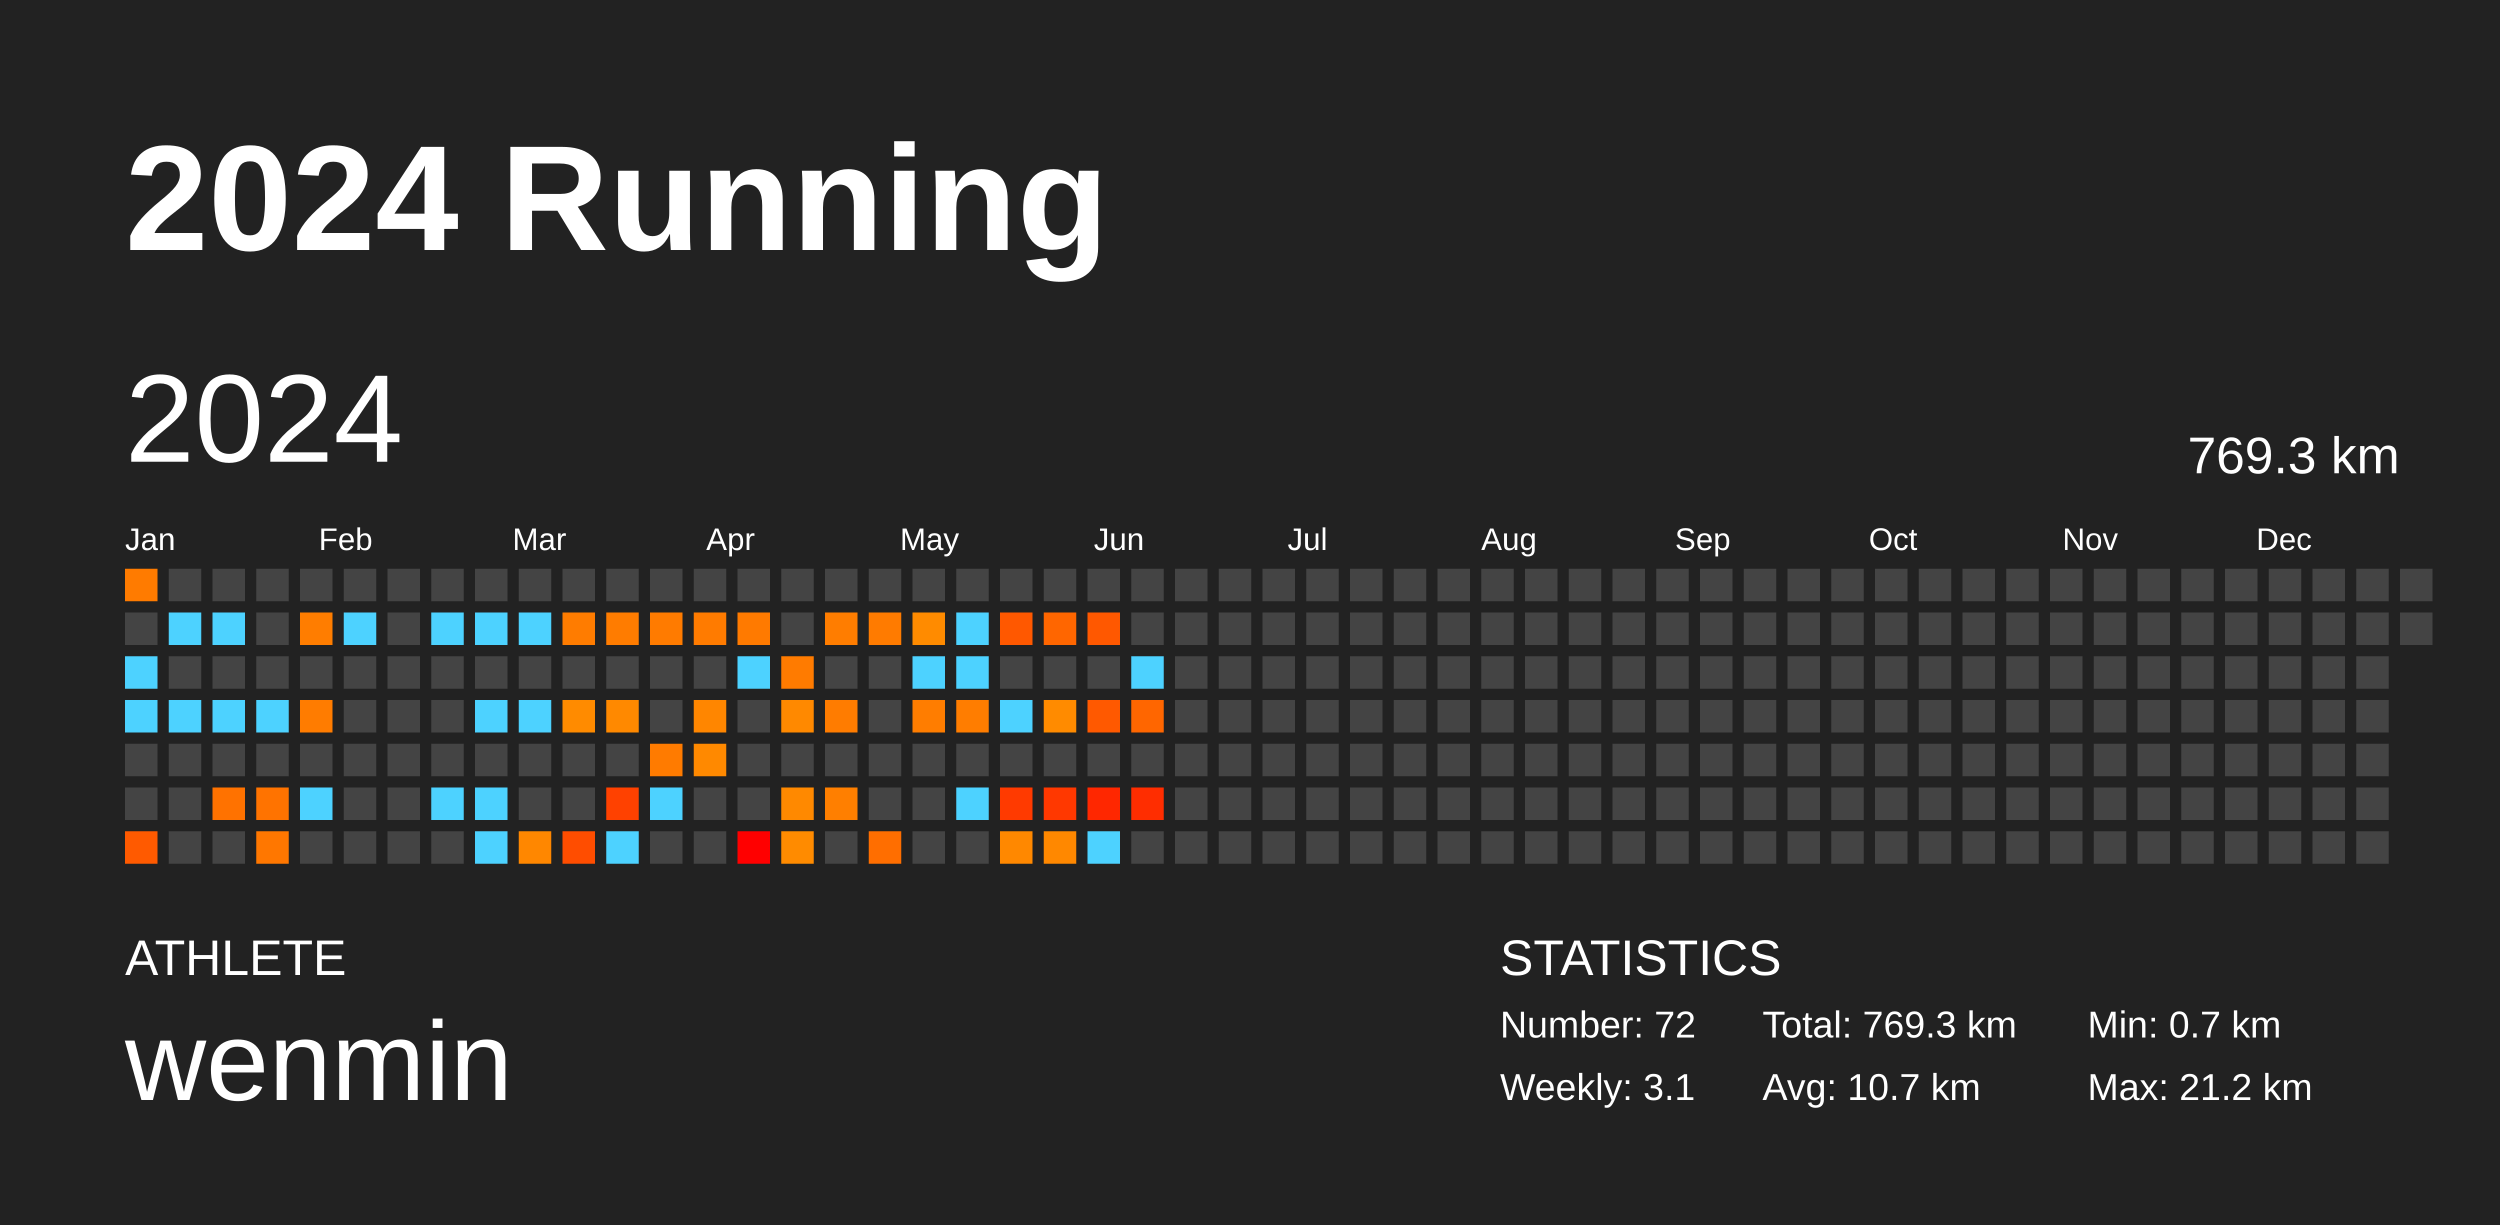
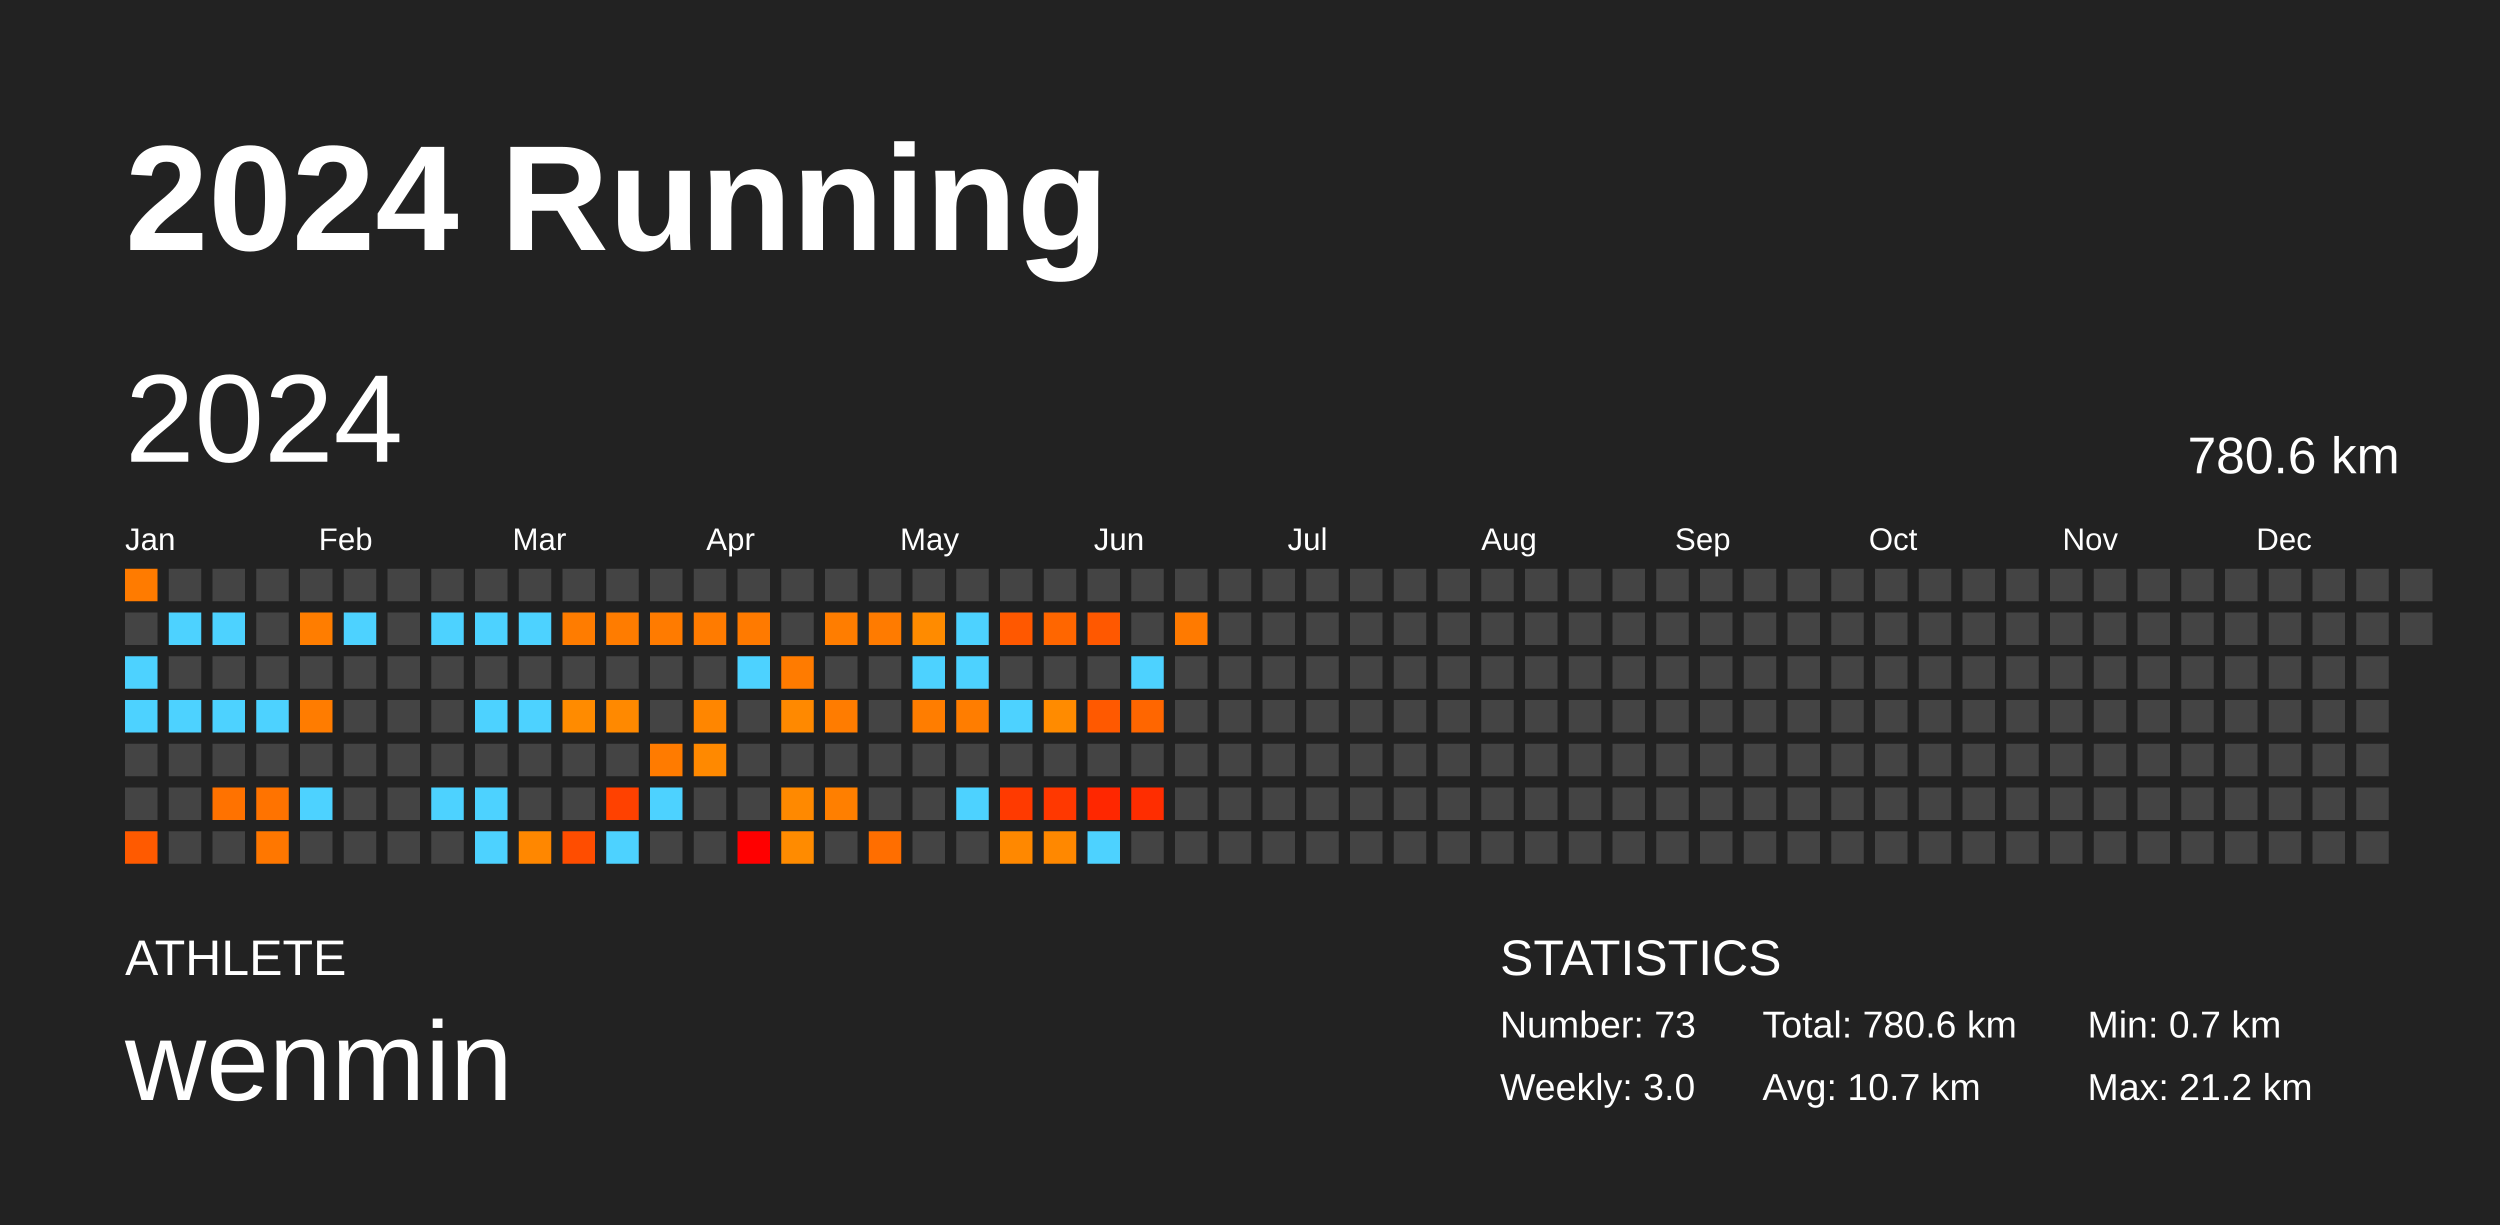
<svg xmlns="http://www.w3.org/2000/svg" baseProfile="full" height="98mm" version="1.1" viewBox="0,0,200,98" width="200mm">
  <defs />
  <rect fill="#222222" height="98" width="200" x="0" y="0" />
  <text fill="#FFFFFF" style="font-size:12px; font-family:Arial; font-weight:bold;" x="10" y="20">2024 Running</text>
  <text fill="#FFFFFF" style="font-size:4px; font-family:Arial" x="10" y="78">ATHLETE</text>
  <text fill="#FFFFFF" style="font-size:9px; font-family:Arial" x="10" y="88">wenmin</text>
  <text fill="#FFFFFF" style="font-size:4px; font-family:Arial" x="120" y="78">STATISTICS</text>
-   <text fill="#FFFFFF" style="font-size:3px; font-family:Arial" x="120" y="83">Number: 72</text>
-   <text fill="#FFFFFF" style="font-size:3px; font-family:Arial" x="120" y="88">Weekly: 3.1</text>
-   <text fill="#FFFFFF" style="font-size:3px; font-family:Arial" x="141" y="83">Total: 769.3 km</text>
+   <text fill="#FFFFFF" style="font-size:3px; font-family:Arial" x="120" y="83">Number: 73</text>
+   <text fill="#FFFFFF" style="font-size:3px; font-family:Arial" x="120" y="88">Weekly: 3.0</text>
+   <text fill="#FFFFFF" style="font-size:3px; font-family:Arial" x="141" y="83">Total: 780.6 km</text>
  <text fill="#FFFFFF" style="font-size:3px; font-family:Arial" x="141" y="88">Avg: 10.7 km</text>
  <text fill="#FFFFFF" style="font-size:3px; font-family:Arial" x="167" y="83">Min: 0.7 km</text>
  <text fill="#FFFFFF" style="font-size:3px; font-family:Arial" x="167" y="88">Max: 21.2 km</text>
  <text dominant-baseline="hanging" fill="#FFFFFF" style="font-size:10.0px; font-family:Arial;" x="10" y="30">2024</text>
-   <text dominant-baseline="hanging" fill="#FFFFFF" style="font-size:4.125px; font-family:Arial;" x="175" y="35">769.3 km</text>
+   <text dominant-baseline="hanging" fill="#FFFFFF" style="font-size:4.125px; font-family:Arial;" x="175" y="35">780.6 km</text>
  <text fill="#FFFFFF" style="font-size:2.5px; font-family:Arial" x="10.0" y="44">Jan</text>
  <text fill="#FFFFFF" style="font-size:2.5px; font-family:Arial" x="25.5" y="44">Feb</text>
  <text fill="#FFFFFF" style="font-size:2.5px; font-family:Arial" x="41.0" y="44">Mar</text>
  <text fill="#FFFFFF" style="font-size:2.5px; font-family:Arial" x="56.5" y="44">Apr</text>
  <text fill="#FFFFFF" style="font-size:2.5px; font-family:Arial" x="72.0" y="44">May</text>
  <text fill="#FFFFFF" style="font-size:2.5px; font-family:Arial" x="87.5" y="44">Jun</text>
  <text fill="#FFFFFF" style="font-size:2.5px; font-family:Arial" x="103.0" y="44">Jul</text>
  <text fill="#FFFFFF" style="font-size:2.5px; font-family:Arial" x="118.5" y="44">Aug</text>
  <text fill="#FFFFFF" style="font-size:2.5px; font-family:Arial" x="134.0" y="44">Sep</text>
  <text fill="#FFFFFF" style="font-size:2.5px; font-family:Arial" x="149.5" y="44">Oct</text>
  <text fill="#FFFFFF" style="font-size:2.5px; font-family:Arial" x="165.0" y="44">Nov</text>
  <text fill="#FFFFFF" style="font-size:2.5px; font-family:Arial" x="180.5" y="44">Dec</text>
  <rect fill="#ff7b00" height="2.6" width="2.6" x="10.0" y="45.5" />
  <rect fill="#444444" height="2.6" width="2.6" x="10.0" y="49.0" />
  <rect fill="#4dd2ff" height="2.6" width="2.6" x="10.0" y="52.5" />
  <rect fill="#4dd2ff" height="2.6" width="2.6" x="10.0" y="56.0" />
  <rect fill="#444444" height="2.6" width="2.6" x="10.0" y="59.5" />
  <rect fill="#444444" height="2.6" width="2.6" x="10.0" y="63.0" />
  <rect fill="#ff5a00" height="2.6" width="2.6" x="10.0" y="66.5" />
  <rect fill="#444444" height="2.6" width="2.6" x="13.5" y="45.5" />
  <rect fill="#4dd2ff" height="2.6" width="2.6" x="13.5" y="49.0" />
  <rect fill="#444444" height="2.6" width="2.6" x="13.5" y="52.5" />
  <rect fill="#4dd2ff" height="2.6" width="2.6" x="13.5" y="56.0" />
  <rect fill="#444444" height="2.6" width="2.6" x="13.5" y="59.5" />
  <rect fill="#444444" height="2.6" width="2.6" x="13.5" y="63.0" />
  <rect fill="#444444" height="2.6" width="2.6" x="13.5" y="66.5" />
  <rect fill="#444444" height="2.6" width="2.6" x="17.0" y="45.5" />
  <rect fill="#4dd2ff" height="2.6" width="2.6" x="17.0" y="49.0" />
  <rect fill="#444444" height="2.6" width="2.6" x="17.0" y="52.5" />
  <rect fill="#4dd2ff" height="2.6" width="2.6" x="17.0" y="56.0" />
  <rect fill="#444444" height="2.6" width="2.6" x="17.0" y="59.5" />
  <rect fill="#ff7200" height="2.6" width="2.6" x="17.0" y="63.0" />
  <rect fill="#444444" height="2.6" width="2.6" x="17.0" y="66.5" />
  <rect fill="#444444" height="2.6" width="2.6" x="20.5" y="45.5" />
  <rect fill="#444444" height="2.6" width="2.6" x="20.5" y="49.0" />
  <rect fill="#444444" height="2.6" width="2.6" x="20.5" y="52.5" />
  <rect fill="#4dd2ff" height="2.6" width="2.6" x="20.5" y="56.0" />
  <rect fill="#444444" height="2.6" width="2.6" x="20.5" y="59.5" />
  <rect fill="#ff7300" height="2.6" width="2.6" x="20.5" y="63.0" />
  <rect fill="#ff7700" height="2.6" width="2.6" x="20.5" y="66.5" />
  <rect fill="#444444" height="2.6" width="2.6" x="24.0" y="45.5" />
  <rect fill="#ff7d00" height="2.6" width="2.6" x="24.0" y="49.0" />
  <rect fill="#444444" height="2.6" width="2.6" x="24.0" y="52.5" />
  <rect fill="#ff7c00" height="2.6" width="2.6" x="24.0" y="56.0" />
  <rect fill="#444444" height="2.6" width="2.6" x="24.0" y="59.5" />
  <rect fill="#4dd2ff" height="2.6" width="2.6" x="24.0" y="63.0" />
  <rect fill="#444444" height="2.6" width="2.6" x="24.0" y="66.5" />
  <rect fill="#444444" height="2.6" width="2.6" x="27.5" y="45.5" />
  <rect fill="#4dd2ff" height="2.6" width="2.6" x="27.5" y="49.0" />
  <rect fill="#444444" height="2.6" width="2.6" x="27.5" y="52.5" />
  <rect fill="#444444" height="2.6" width="2.6" x="27.5" y="56.0" />
  <rect fill="#444444" height="2.6" width="2.6" x="27.5" y="59.5" />
  <rect fill="#444444" height="2.6" width="2.6" x="27.5" y="63.0" />
  <rect fill="#444444" height="2.6" width="2.6" x="27.5" y="66.5" />
  <rect fill="#444444" height="2.6" width="2.6" x="31.0" y="45.5" />
  <rect fill="#444444" height="2.6" width="2.6" x="31.0" y="49.0" />
  <rect fill="#444444" height="2.6" width="2.6" x="31.0" y="52.5" />
  <rect fill="#444444" height="2.6" width="2.6" x="31.0" y="56.0" />
  <rect fill="#444444" height="2.6" width="2.6" x="31.0" y="59.5" />
  <rect fill="#444444" height="2.6" width="2.6" x="31.0" y="63.0" />
  <rect fill="#444444" height="2.6" width="2.6" x="31.0" y="66.5" />
  <rect fill="#444444" height="2.6" width="2.6" x="34.5" y="45.5" />
  <rect fill="#4dd2ff" height="2.6" width="2.6" x="34.5" y="49.0" />
  <rect fill="#444444" height="2.6" width="2.6" x="34.5" y="52.5" />
  <rect fill="#444444" height="2.6" width="2.6" x="34.5" y="56.0" />
  <rect fill="#444444" height="2.6" width="2.6" x="34.5" y="59.5" />
  <rect fill="#4dd2ff" height="2.6" width="2.6" x="34.5" y="63.0" />
  <rect fill="#444444" height="2.6" width="2.6" x="34.5" y="66.5" />
  <rect fill="#444444" height="2.6" width="2.6" x="38.0" y="45.5" />
  <rect fill="#4dd2ff" height="2.6" width="2.6" x="38.0" y="49.0" />
  <rect fill="#444444" height="2.6" width="2.6" x="38.0" y="52.5" />
  <rect fill="#4dd2ff" height="2.6" width="2.6" x="38.0" y="56.0" />
  <rect fill="#444444" height="2.6" width="2.6" x="38.0" y="59.5" />
  <rect fill="#4dd2ff" height="2.6" width="2.6" x="38.0" y="63.0" />
  <rect fill="#4dd2ff" height="2.6" width="2.6" x="38.0" y="66.5" />
  <rect fill="#444444" height="2.6" width="2.6" x="41.5" y="45.5" />
  <rect fill="#4dd2ff" height="2.6" width="2.6" x="41.5" y="49.0" />
  <rect fill="#444444" height="2.6" width="2.6" x="41.5" y="52.5" />
  <rect fill="#4dd2ff" height="2.6" width="2.6" x="41.5" y="56.0" />
  <rect fill="#444444" height="2.6" width="2.6" x="41.5" y="59.5" />
  <rect fill="#444444" height="2.6" width="2.6" x="41.5" y="63.0" />
  <rect fill="#ff8700" height="2.6" width="2.6" x="41.5" y="66.5" />
  <rect fill="#444444" height="2.6" width="2.6" x="45.0" y="45.5" />
  <rect fill="#ff7c00" height="2.6" width="2.6" x="45.0" y="49.0" />
  <rect fill="#444444" height="2.6" width="2.6" x="45.0" y="52.5" />
  <rect fill="#ff8b00" height="2.6" width="2.6" x="45.0" y="56.0" />
  <rect fill="#444444" height="2.6" width="2.6" x="45.0" y="59.5" />
  <rect fill="#444444" height="2.6" width="2.6" x="45.0" y="63.0" />
  <rect fill="#ff4d00" height="2.6" width="2.6" x="45.0" y="66.5" />
  <rect fill="#444444" height="2.6" width="2.6" x="48.5" y="45.5" />
  <rect fill="#ff7c00" height="2.6" width="2.6" x="48.5" y="49.0" />
  <rect fill="#444444" height="2.6" width="2.6" x="48.5" y="52.5" />
  <rect fill="#ff8900" height="2.6" width="2.6" x="48.5" y="56.0" />
  <rect fill="#444444" height="2.6" width="2.6" x="48.5" y="59.5" />
  <rect fill="#ff4100" height="2.6" width="2.6" x="48.5" y="63.0" />
  <rect fill="#4dd2ff" height="2.6" width="2.6" x="48.5" y="66.5" />
  <rect fill="#444444" height="2.6" width="2.6" x="52.0" y="45.5" />
  <rect fill="#ff7b00" height="2.6" width="2.6" x="52.0" y="49.0" />
  <rect fill="#444444" height="2.6" width="2.6" x="52.0" y="52.5" />
  <rect fill="#444444" height="2.6" width="2.6" x="52.0" y="56.0" />
  <rect fill="#ff7b00" height="2.6" width="2.6" x="52.0" y="59.5" />
  <rect fill="#4dd2ff" height="2.6" width="2.6" x="52.0" y="63.0" />
  <rect fill="#444444" height="2.6" width="2.6" x="52.0" y="66.5" />
  <rect fill="#444444" height="2.6" width="2.6" x="55.5" y="45.5" />
  <rect fill="#ff7b00" height="2.6" width="2.6" x="55.5" y="49.0" />
  <rect fill="#444444" height="2.6" width="2.6" x="55.5" y="52.5" />
  <rect fill="#ff8600" height="2.6" width="2.6" x="55.5" y="56.0" />
  <rect fill="#ff8900" height="2.6" width="2.6" x="55.5" y="59.5" />
  <rect fill="#444444" height="2.6" width="2.6" x="55.5" y="63.0" />
  <rect fill="#444444" height="2.6" width="2.6" x="55.5" y="66.5" />
  <rect fill="#444444" height="2.6" width="2.6" x="59.0" y="45.5" />
  <rect fill="#ff7a00" height="2.6" width="2.6" x="59.0" y="49.0" />
  <rect fill="#4dd2ff" height="2.6" width="2.6" x="59.0" y="52.5" />
  <rect fill="#444444" height="2.6" width="2.6" x="59.0" y="56.0" />
  <rect fill="#444444" height="2.6" width="2.6" x="59.0" y="59.5" />
  <rect fill="#444444" height="2.6" width="2.6" x="59.0" y="63.0" />
  <rect fill="red" height="2.6" width="2.6" x="59.0" y="66.5" />
  <rect fill="#444444" height="2.6" width="2.6" x="62.5" y="45.5" />
  <rect fill="#444444" height="2.6" width="2.6" x="62.5" y="49.0" />
  <rect fill="#ff7b00" height="2.6" width="2.6" x="62.5" y="52.5" />
  <rect fill="#ff8900" height="2.6" width="2.6" x="62.5" y="56.0" />
  <rect fill="#444444" height="2.6" width="2.6" x="62.5" y="59.5" />
  <rect fill="#ff8900" height="2.6" width="2.6" x="62.5" y="63.0" />
  <rect fill="#ff8b00" height="2.6" width="2.6" x="62.5" y="66.5" />
  <rect fill="#444444" height="2.6" width="2.6" x="66.0" y="45.5" />
  <rect fill="#ff7d00" height="2.6" width="2.6" x="66.0" y="49.0" />
  <rect fill="#444444" height="2.6" width="2.6" x="66.0" y="52.5" />
  <rect fill="#ff7c00" height="2.6" width="2.6" x="66.0" y="56.0" />
  <rect fill="#444444" height="2.6" width="2.6" x="66.0" y="59.5" />
  <rect fill="#ff7f00" height="2.6" width="2.6" x="66.0" y="63.0" />
  <rect fill="#444444" height="2.6" width="2.6" x="66.0" y="66.5" />
  <rect fill="#444444" height="2.6" width="2.6" x="69.5" y="45.5" />
  <rect fill="#ff7b00" height="2.6" width="2.6" x="69.5" y="49.0" />
  <rect fill="#444444" height="2.6" width="2.6" x="69.5" y="52.5" />
  <rect fill="#444444" height="2.6" width="2.6" x="69.5" y="56.0" />
  <rect fill="#444444" height="2.6" width="2.6" x="69.5" y="59.5" />
  <rect fill="#444444" height="2.6" width="2.6" x="69.5" y="63.0" />
  <rect fill="#ff6e00" height="2.6" width="2.6" x="69.5" y="66.5" />
  <rect fill="#444444" height="2.6" width="2.6" x="73.0" y="45.5" />
  <rect fill="#ff8b00" height="2.6" width="2.6" x="73.0" y="49.0" />
  <rect fill="#4dd2ff" height="2.6" width="2.6" x="73.0" y="52.5" />
  <rect fill="#ff7d00" height="2.6" width="2.6" x="73.0" y="56.0" />
  <rect fill="#444444" height="2.6" width="2.6" x="73.0" y="59.5" />
  <rect fill="#444444" height="2.6" width="2.6" x="73.0" y="63.0" />
  <rect fill="#444444" height="2.6" width="2.6" x="73.0" y="66.5" />
  <rect fill="#444444" height="2.6" width="2.6" x="76.5" y="45.5" />
  <rect fill="#4dd2ff" height="2.6" width="2.6" x="76.5" y="49.0" />
  <rect fill="#4dd2ff" height="2.6" width="2.6" x="76.5" y="52.5" />
  <rect fill="#ff7d00" height="2.6" width="2.6" x="76.5" y="56.0" />
  <rect fill="#444444" height="2.6" width="2.6" x="76.5" y="59.5" />
  <rect fill="#4dd2ff" height="2.6" width="2.6" x="76.5" y="63.0" />
  <rect fill="#444444" height="2.6" width="2.6" x="76.5" y="66.5" />
  <rect fill="#444444" height="2.6" width="2.6" x="80.0" y="45.5" />
  <rect fill="#ff5800" height="2.6" width="2.6" x="80.0" y="49.0" />
  <rect fill="#444444" height="2.6" width="2.6" x="80.0" y="52.5" />
  <rect fill="#4dd2ff" height="2.6" width="2.6" x="80.0" y="56.0" />
  <rect fill="#444444" height="2.6" width="2.6" x="80.0" y="59.5" />
  <rect fill="#ff3a00" height="2.6" width="2.6" x="80.0" y="63.0" />
  <rect fill="#ff8800" height="2.6" width="2.6" x="80.0" y="66.5" />
  <rect fill="#444444" height="2.6" width="2.6" x="83.5" y="45.5" />
  <rect fill="#ff6600" height="2.6" width="2.6" x="83.5" y="49.0" />
  <rect fill="#444444" height="2.6" width="2.6" x="83.5" y="52.5" />
  <rect fill="#ff8b00" height="2.6" width="2.6" x="83.5" y="56.0" />
  <rect fill="#444444" height="2.6" width="2.6" x="83.5" y="59.5" />
  <rect fill="#ff3800" height="2.6" width="2.6" x="83.5" y="63.0" />
  <rect fill="#ff8800" height="2.6" width="2.6" x="83.5" y="66.5" />
  <rect fill="#444444" height="2.6" width="2.6" x="87.0" y="45.5" />
  <rect fill="#ff5800" height="2.6" width="2.6" x="87.0" y="49.0" />
  <rect fill="#444444" height="2.6" width="2.6" x="87.0" y="52.5" />
  <rect fill="#ff5900" height="2.6" width="2.6" x="87.0" y="56.0" />
  <rect fill="#444444" height="2.6" width="2.6" x="87.0" y="59.5" />
  <rect fill="#ff2700" height="2.6" width="2.6" x="87.0" y="63.0" />
  <rect fill="#4dd2ff" height="2.6" width="2.6" x="87.0" y="66.5" />
  <rect fill="#444444" height="2.6" width="2.6" x="90.5" y="45.5" />
  <rect fill="#444444" height="2.6" width="2.6" x="90.5" y="49.0" />
  <rect fill="#4dd2ff" height="2.6" width="2.6" x="90.5" y="52.5" />
  <rect fill="#ff6600" height="2.6" width="2.6" x="90.5" y="56.0" />
  <rect fill="#444444" height="2.6" width="2.6" x="90.5" y="59.5" />
  <rect fill="#ff2d00" height="2.6" width="2.6" x="90.5" y="63.0" />
  <rect fill="#444444" height="2.6" width="2.6" x="90.5" y="66.5" />
  <rect fill="#444444" height="2.6" width="2.6" x="94.0" y="45.5" />
-   <rect fill="#444444" height="2.6" width="2.6" x="94.0" y="49.0" />
+   <rect fill="#ff7a00" height="2.6" width="2.6" x="94.0" y="49.0" />
  <rect fill="#444444" height="2.6" width="2.6" x="94.0" y="52.5" />
  <rect fill="#444444" height="2.6" width="2.6" x="94.0" y="56.0" />
  <rect fill="#444444" height="2.6" width="2.6" x="94.0" y="59.5" />
  <rect fill="#444444" height="2.6" width="2.6" x="94.0" y="63.0" />
  <rect fill="#444444" height="2.6" width="2.6" x="94.0" y="66.5" />
  <rect fill="#444444" height="2.6" width="2.6" x="97.5" y="45.5" />
  <rect fill="#444444" height="2.6" width="2.6" x="97.5" y="49.0" />
  <rect fill="#444444" height="2.6" width="2.6" x="97.5" y="52.5" />
  <rect fill="#444444" height="2.6" width="2.6" x="97.5" y="56.0" />
  <rect fill="#444444" height="2.6" width="2.6" x="97.5" y="59.5" />
  <rect fill="#444444" height="2.6" width="2.6" x="97.5" y="63.0" />
  <rect fill="#444444" height="2.6" width="2.6" x="97.5" y="66.5" />
  <rect fill="#444444" height="2.6" width="2.6" x="101.0" y="45.5" />
  <rect fill="#444444" height="2.6" width="2.6" x="101.0" y="49.0" />
  <rect fill="#444444" height="2.6" width="2.6" x="101.0" y="52.5" />
  <rect fill="#444444" height="2.6" width="2.6" x="101.0" y="56.0" />
  <rect fill="#444444" height="2.6" width="2.6" x="101.0" y="59.5" />
  <rect fill="#444444" height="2.6" width="2.6" x="101.0" y="63.0" />
  <rect fill="#444444" height="2.6" width="2.6" x="101.0" y="66.5" />
  <rect fill="#444444" height="2.6" width="2.6" x="104.5" y="45.5" />
  <rect fill="#444444" height="2.6" width="2.6" x="104.5" y="49.0" />
  <rect fill="#444444" height="2.6" width="2.6" x="104.5" y="52.5" />
  <rect fill="#444444" height="2.6" width="2.6" x="104.5" y="56.0" />
  <rect fill="#444444" height="2.6" width="2.6" x="104.5" y="59.5" />
  <rect fill="#444444" height="2.6" width="2.6" x="104.5" y="63.0" />
  <rect fill="#444444" height="2.6" width="2.6" x="104.5" y="66.5" />
  <rect fill="#444444" height="2.6" width="2.6" x="108.0" y="45.5" />
  <rect fill="#444444" height="2.6" width="2.6" x="108.0" y="49.0" />
  <rect fill="#444444" height="2.6" width="2.6" x="108.0" y="52.5" />
  <rect fill="#444444" height="2.6" width="2.6" x="108.0" y="56.0" />
  <rect fill="#444444" height="2.6" width="2.6" x="108.0" y="59.5" />
  <rect fill="#444444" height="2.6" width="2.6" x="108.0" y="63.0" />
  <rect fill="#444444" height="2.6" width="2.6" x="108.0" y="66.5" />
  <rect fill="#444444" height="2.6" width="2.6" x="111.5" y="45.5" />
  <rect fill="#444444" height="2.6" width="2.6" x="111.5" y="49.0" />
  <rect fill="#444444" height="2.6" width="2.6" x="111.5" y="52.5" />
  <rect fill="#444444" height="2.6" width="2.6" x="111.5" y="56.0" />
  <rect fill="#444444" height="2.6" width="2.6" x="111.5" y="59.5" />
  <rect fill="#444444" height="2.6" width="2.6" x="111.5" y="63.0" />
  <rect fill="#444444" height="2.6" width="2.6" x="111.5" y="66.5" />
  <rect fill="#444444" height="2.6" width="2.6" x="115.0" y="45.5" />
  <rect fill="#444444" height="2.6" width="2.6" x="115.0" y="49.0" />
  <rect fill="#444444" height="2.6" width="2.6" x="115.0" y="52.5" />
  <rect fill="#444444" height="2.6" width="2.6" x="115.0" y="56.0" />
  <rect fill="#444444" height="2.6" width="2.6" x="115.0" y="59.5" />
  <rect fill="#444444" height="2.6" width="2.6" x="115.0" y="63.0" />
  <rect fill="#444444" height="2.6" width="2.6" x="115.0" y="66.5" />
  <rect fill="#444444" height="2.6" width="2.6" x="118.5" y="45.5" />
  <rect fill="#444444" height="2.6" width="2.6" x="118.5" y="49.0" />
  <rect fill="#444444" height="2.6" width="2.6" x="118.5" y="52.5" />
  <rect fill="#444444" height="2.6" width="2.6" x="118.5" y="56.0" />
  <rect fill="#444444" height="2.6" width="2.6" x="118.5" y="59.5" />
  <rect fill="#444444" height="2.6" width="2.6" x="118.5" y="63.0" />
  <rect fill="#444444" height="2.6" width="2.6" x="118.5" y="66.5" />
  <rect fill="#444444" height="2.6" width="2.6" x="122.0" y="45.5" />
  <rect fill="#444444" height="2.6" width="2.6" x="122.0" y="49.0" />
  <rect fill="#444444" height="2.6" width="2.6" x="122.0" y="52.5" />
  <rect fill="#444444" height="2.6" width="2.6" x="122.0" y="56.0" />
  <rect fill="#444444" height="2.6" width="2.6" x="122.0" y="59.5" />
  <rect fill="#444444" height="2.6" width="2.6" x="122.0" y="63.0" />
  <rect fill="#444444" height="2.6" width="2.6" x="122.0" y="66.5" />
  <rect fill="#444444" height="2.6" width="2.6" x="125.5" y="45.5" />
  <rect fill="#444444" height="2.6" width="2.6" x="125.5" y="49.0" />
  <rect fill="#444444" height="2.6" width="2.6" x="125.5" y="52.5" />
  <rect fill="#444444" height="2.6" width="2.6" x="125.5" y="56.0" />
  <rect fill="#444444" height="2.6" width="2.6" x="125.5" y="59.5" />
  <rect fill="#444444" height="2.6" width="2.6" x="125.5" y="63.0" />
  <rect fill="#444444" height="2.6" width="2.6" x="125.5" y="66.5" />
  <rect fill="#444444" height="2.6" width="2.6" x="129.0" y="45.5" />
  <rect fill="#444444" height="2.6" width="2.6" x="129.0" y="49.0" />
  <rect fill="#444444" height="2.6" width="2.6" x="129.0" y="52.5" />
  <rect fill="#444444" height="2.6" width="2.6" x="129.0" y="56.0" />
  <rect fill="#444444" height="2.6" width="2.6" x="129.0" y="59.5" />
  <rect fill="#444444" height="2.6" width="2.6" x="129.0" y="63.0" />
  <rect fill="#444444" height="2.6" width="2.6" x="129.0" y="66.5" />
  <rect fill="#444444" height="2.6" width="2.6" x="132.5" y="45.5" />
  <rect fill="#444444" height="2.6" width="2.6" x="132.5" y="49.0" />
  <rect fill="#444444" height="2.6" width="2.6" x="132.5" y="52.5" />
  <rect fill="#444444" height="2.6" width="2.6" x="132.5" y="56.0" />
  <rect fill="#444444" height="2.6" width="2.6" x="132.5" y="59.5" />
  <rect fill="#444444" height="2.6" width="2.6" x="132.5" y="63.0" />
  <rect fill="#444444" height="2.6" width="2.6" x="132.5" y="66.5" />
  <rect fill="#444444" height="2.6" width="2.6" x="136.0" y="45.5" />
  <rect fill="#444444" height="2.6" width="2.6" x="136.0" y="49.0" />
  <rect fill="#444444" height="2.6" width="2.6" x="136.0" y="52.5" />
  <rect fill="#444444" height="2.6" width="2.6" x="136.0" y="56.0" />
  <rect fill="#444444" height="2.6" width="2.6" x="136.0" y="59.5" />
  <rect fill="#444444" height="2.6" width="2.6" x="136.0" y="63.0" />
  <rect fill="#444444" height="2.6" width="2.6" x="136.0" y="66.5" />
  <rect fill="#444444" height="2.6" width="2.6" x="139.5" y="45.5" />
  <rect fill="#444444" height="2.6" width="2.6" x="139.5" y="49.0" />
  <rect fill="#444444" height="2.6" width="2.6" x="139.5" y="52.5" />
  <rect fill="#444444" height="2.6" width="2.6" x="139.5" y="56.0" />
  <rect fill="#444444" height="2.6" width="2.6" x="139.5" y="59.5" />
  <rect fill="#444444" height="2.6" width="2.6" x="139.5" y="63.0" />
  <rect fill="#444444" height="2.6" width="2.6" x="139.5" y="66.5" />
  <rect fill="#444444" height="2.6" width="2.6" x="143.0" y="45.5" />
  <rect fill="#444444" height="2.6" width="2.6" x="143.0" y="49.0" />
  <rect fill="#444444" height="2.6" width="2.6" x="143.0" y="52.5" />
  <rect fill="#444444" height="2.6" width="2.6" x="143.0" y="56.0" />
  <rect fill="#444444" height="2.6" width="2.6" x="143.0" y="59.5" />
  <rect fill="#444444" height="2.6" width="2.6" x="143.0" y="63.0" />
  <rect fill="#444444" height="2.6" width="2.6" x="143.0" y="66.5" />
  <rect fill="#444444" height="2.6" width="2.6" x="146.5" y="45.5" />
  <rect fill="#444444" height="2.6" width="2.6" x="146.5" y="49.0" />
  <rect fill="#444444" height="2.6" width="2.6" x="146.5" y="52.5" />
  <rect fill="#444444" height="2.6" width="2.6" x="146.5" y="56.0" />
  <rect fill="#444444" height="2.6" width="2.6" x="146.5" y="59.5" />
  <rect fill="#444444" height="2.6" width="2.6" x="146.5" y="63.0" />
  <rect fill="#444444" height="2.6" width="2.6" x="146.5" y="66.5" />
  <rect fill="#444444" height="2.6" width="2.6" x="150.0" y="45.5" />
  <rect fill="#444444" height="2.6" width="2.6" x="150.0" y="49.0" />
  <rect fill="#444444" height="2.6" width="2.6" x="150.0" y="52.5" />
  <rect fill="#444444" height="2.6" width="2.6" x="150.0" y="56.0" />
  <rect fill="#444444" height="2.6" width="2.6" x="150.0" y="59.5" />
  <rect fill="#444444" height="2.6" width="2.6" x="150.0" y="63.0" />
  <rect fill="#444444" height="2.6" width="2.6" x="150.0" y="66.5" />
  <rect fill="#444444" height="2.6" width="2.6" x="153.5" y="45.5" />
  <rect fill="#444444" height="2.6" width="2.6" x="153.5" y="49.0" />
  <rect fill="#444444" height="2.6" width="2.6" x="153.5" y="52.5" />
  <rect fill="#444444" height="2.6" width="2.6" x="153.5" y="56.0" />
  <rect fill="#444444" height="2.6" width="2.6" x="153.5" y="59.5" />
  <rect fill="#444444" height="2.6" width="2.6" x="153.5" y="63.0" />
  <rect fill="#444444" height="2.6" width="2.6" x="153.5" y="66.5" />
  <rect fill="#444444" height="2.6" width="2.6" x="157.0" y="45.5" />
  <rect fill="#444444" height="2.6" width="2.6" x="157.0" y="49.0" />
  <rect fill="#444444" height="2.6" width="2.6" x="157.0" y="52.5" />
  <rect fill="#444444" height="2.6" width="2.6" x="157.0" y="56.0" />
  <rect fill="#444444" height="2.6" width="2.6" x="157.0" y="59.5" />
  <rect fill="#444444" height="2.6" width="2.6" x="157.0" y="63.0" />
  <rect fill="#444444" height="2.6" width="2.6" x="157.0" y="66.5" />
  <rect fill="#444444" height="2.6" width="2.6" x="160.5" y="45.5" />
  <rect fill="#444444" height="2.6" width="2.6" x="160.5" y="49.0" />
  <rect fill="#444444" height="2.6" width="2.6" x="160.5" y="52.5" />
  <rect fill="#444444" height="2.6" width="2.6" x="160.5" y="56.0" />
  <rect fill="#444444" height="2.6" width="2.6" x="160.5" y="59.5" />
  <rect fill="#444444" height="2.6" width="2.6" x="160.5" y="63.0" />
  <rect fill="#444444" height="2.6" width="2.6" x="160.5" y="66.5" />
  <rect fill="#444444" height="2.6" width="2.6" x="164.0" y="45.5" />
  <rect fill="#444444" height="2.6" width="2.6" x="164.0" y="49.0" />
  <rect fill="#444444" height="2.6" width="2.6" x="164.0" y="52.5" />
  <rect fill="#444444" height="2.6" width="2.6" x="164.0" y="56.0" />
  <rect fill="#444444" height="2.6" width="2.6" x="164.0" y="59.5" />
  <rect fill="#444444" height="2.6" width="2.6" x="164.0" y="63.0" />
  <rect fill="#444444" height="2.6" width="2.6" x="164.0" y="66.5" />
  <rect fill="#444444" height="2.6" width="2.6" x="167.5" y="45.5" />
  <rect fill="#444444" height="2.6" width="2.6" x="167.5" y="49.0" />
  <rect fill="#444444" height="2.6" width="2.6" x="167.5" y="52.5" />
  <rect fill="#444444" height="2.6" width="2.6" x="167.5" y="56.0" />
  <rect fill="#444444" height="2.6" width="2.6" x="167.5" y="59.5" />
  <rect fill="#444444" height="2.6" width="2.6" x="167.5" y="63.0" />
  <rect fill="#444444" height="2.6" width="2.6" x="167.5" y="66.5" />
  <rect fill="#444444" height="2.6" width="2.6" x="171.0" y="45.5" />
  <rect fill="#444444" height="2.6" width="2.6" x="171.0" y="49.0" />
  <rect fill="#444444" height="2.6" width="2.6" x="171.0" y="52.5" />
  <rect fill="#444444" height="2.6" width="2.6" x="171.0" y="56.0" />
  <rect fill="#444444" height="2.6" width="2.6" x="171.0" y="59.5" />
  <rect fill="#444444" height="2.6" width="2.6" x="171.0" y="63.0" />
  <rect fill="#444444" height="2.6" width="2.6" x="171.0" y="66.5" />
  <rect fill="#444444" height="2.6" width="2.6" x="174.5" y="45.5" />
  <rect fill="#444444" height="2.6" width="2.6" x="174.5" y="49.0" />
  <rect fill="#444444" height="2.6" width="2.6" x="174.5" y="52.5" />
  <rect fill="#444444" height="2.6" width="2.6" x="174.5" y="56.0" />
  <rect fill="#444444" height="2.6" width="2.6" x="174.5" y="59.5" />
  <rect fill="#444444" height="2.6" width="2.6" x="174.5" y="63.0" />
  <rect fill="#444444" height="2.6" width="2.6" x="174.5" y="66.5" />
  <rect fill="#444444" height="2.6" width="2.6" x="178.0" y="45.5" />
  <rect fill="#444444" height="2.6" width="2.6" x="178.0" y="49.0" />
  <rect fill="#444444" height="2.6" width="2.6" x="178.0" y="52.5" />
  <rect fill="#444444" height="2.6" width="2.6" x="178.0" y="56.0" />
  <rect fill="#444444" height="2.6" width="2.6" x="178.0" y="59.5" />
  <rect fill="#444444" height="2.6" width="2.6" x="178.0" y="63.0" />
  <rect fill="#444444" height="2.6" width="2.6" x="178.0" y="66.5" />
  <rect fill="#444444" height="2.6" width="2.6" x="181.5" y="45.5" />
  <rect fill="#444444" height="2.6" width="2.6" x="181.5" y="49.0" />
  <rect fill="#444444" height="2.6" width="2.6" x="181.5" y="52.5" />
  <rect fill="#444444" height="2.6" width="2.6" x="181.5" y="56.0" />
  <rect fill="#444444" height="2.6" width="2.6" x="181.5" y="59.5" />
  <rect fill="#444444" height="2.6" width="2.6" x="181.5" y="63.0" />
  <rect fill="#444444" height="2.6" width="2.6" x="181.5" y="66.5" />
  <rect fill="#444444" height="2.6" width="2.6" x="185.0" y="45.5" />
  <rect fill="#444444" height="2.6" width="2.6" x="185.0" y="49.0" />
  <rect fill="#444444" height="2.6" width="2.6" x="185.0" y="52.5" />
  <rect fill="#444444" height="2.6" width="2.6" x="185.0" y="56.0" />
  <rect fill="#444444" height="2.6" width="2.6" x="185.0" y="59.5" />
  <rect fill="#444444" height="2.6" width="2.6" x="185.0" y="63.0" />
  <rect fill="#444444" height="2.6" width="2.6" x="185.0" y="66.5" />
  <rect fill="#444444" height="2.6" width="2.6" x="188.5" y="45.5" />
  <rect fill="#444444" height="2.6" width="2.6" x="188.5" y="49.0" />
  <rect fill="#444444" height="2.6" width="2.6" x="188.5" y="52.5" />
  <rect fill="#444444" height="2.6" width="2.6" x="188.5" y="56.0" />
  <rect fill="#444444" height="2.6" width="2.6" x="188.5" y="59.5" />
  <rect fill="#444444" height="2.6" width="2.6" x="188.5" y="63.0" />
  <rect fill="#444444" height="2.6" width="2.6" x="188.5" y="66.5" />
  <rect fill="#444444" height="2.6" width="2.6" x="192.0" y="45.5" />
  <rect fill="#444444" height="2.6" width="2.6" x="192.0" y="49.0" />
</svg>
